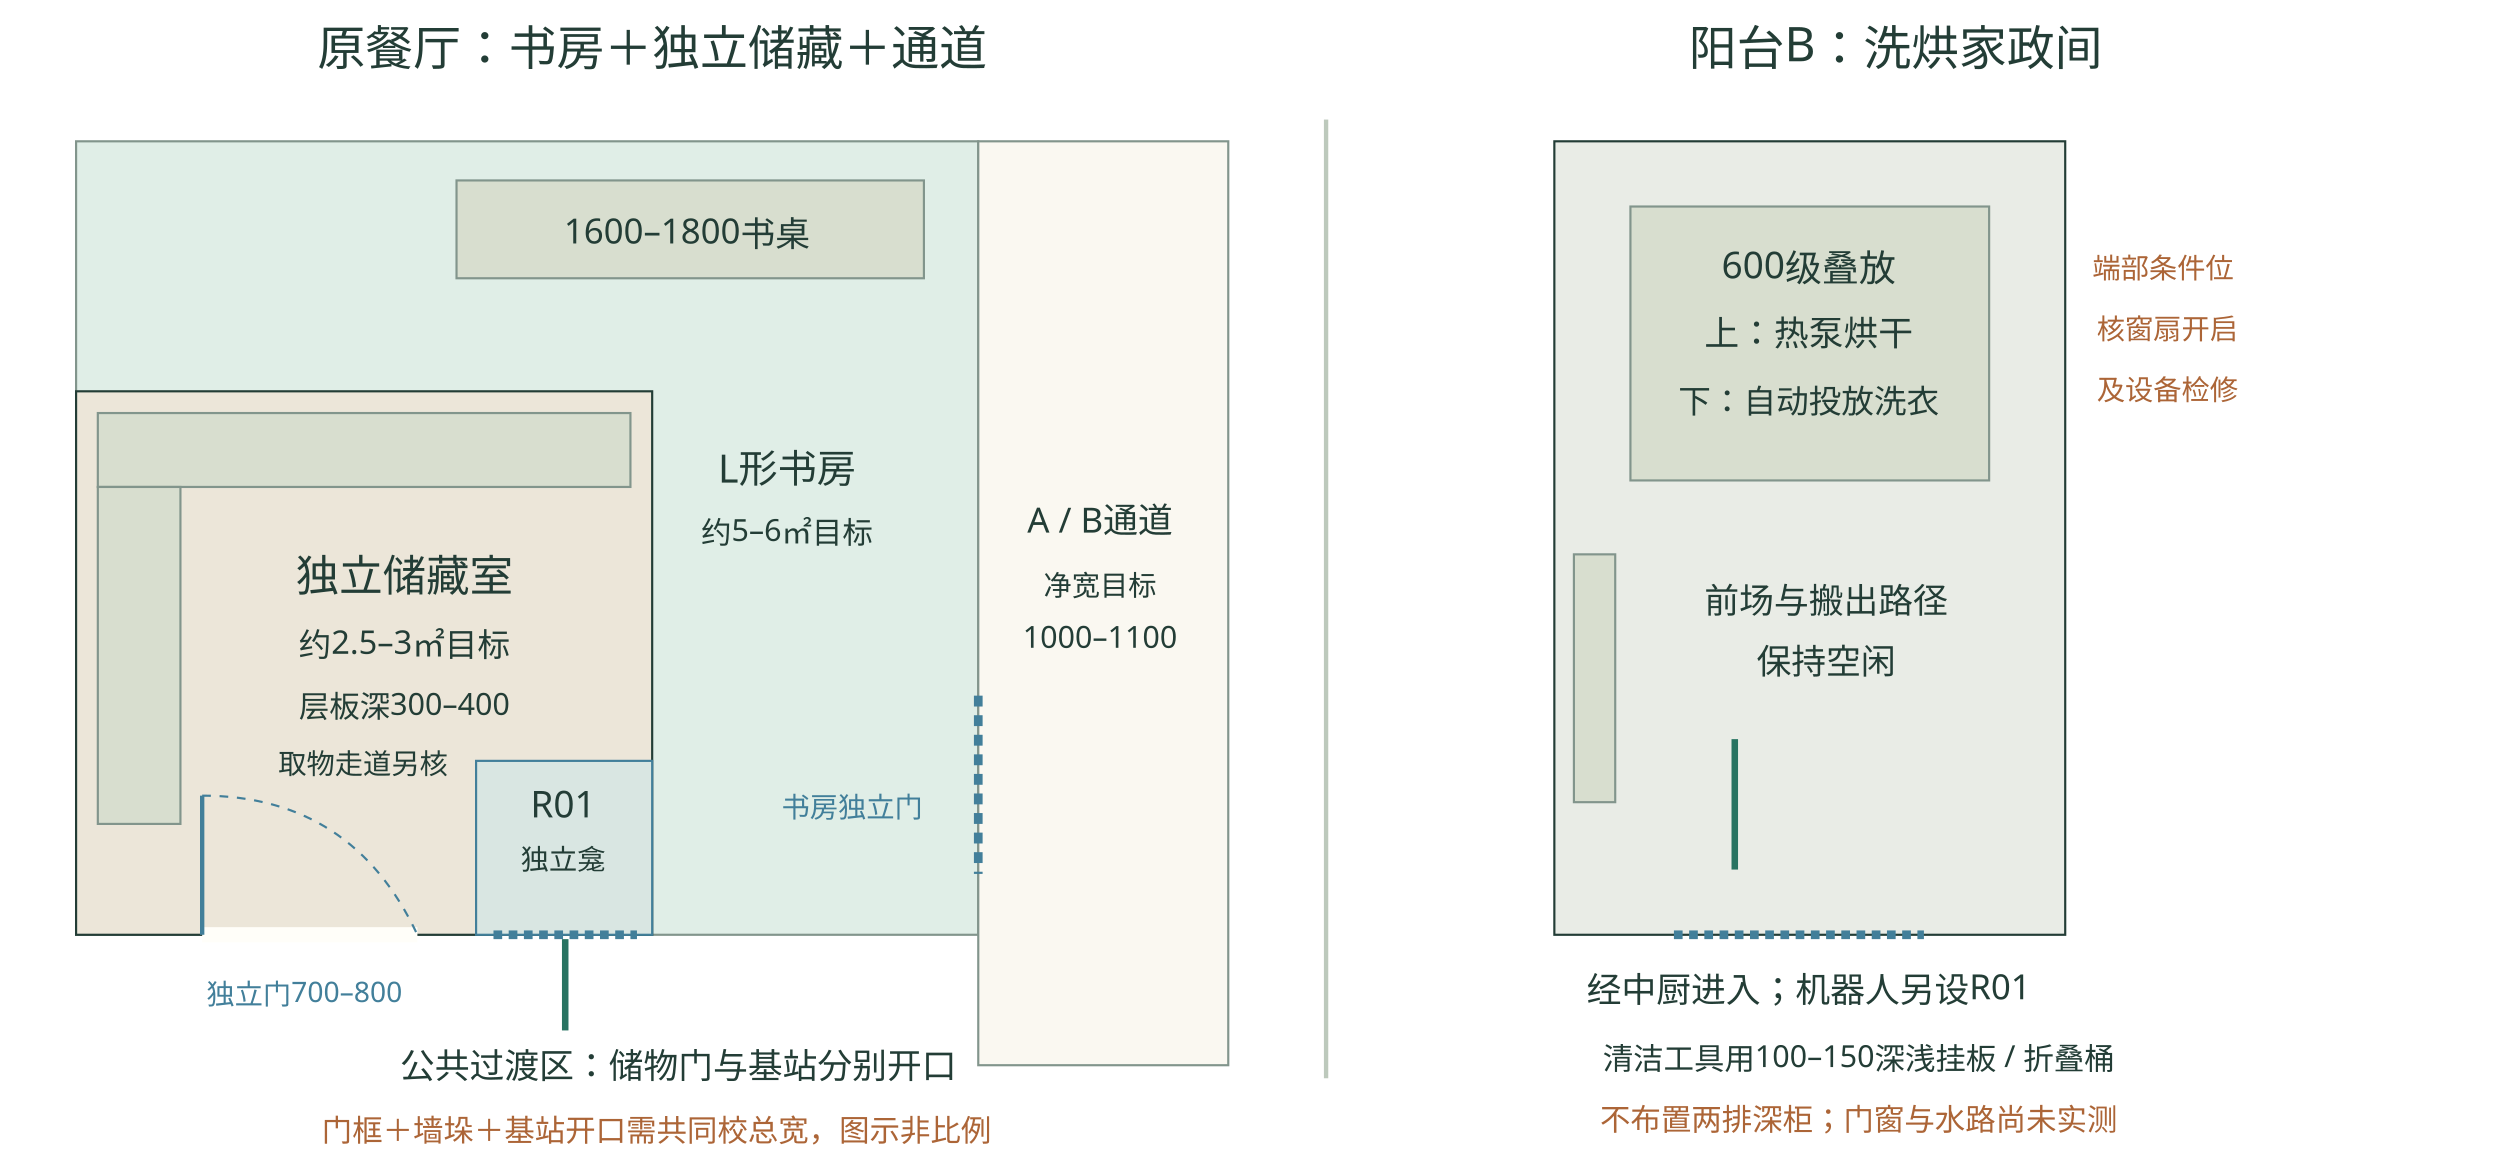
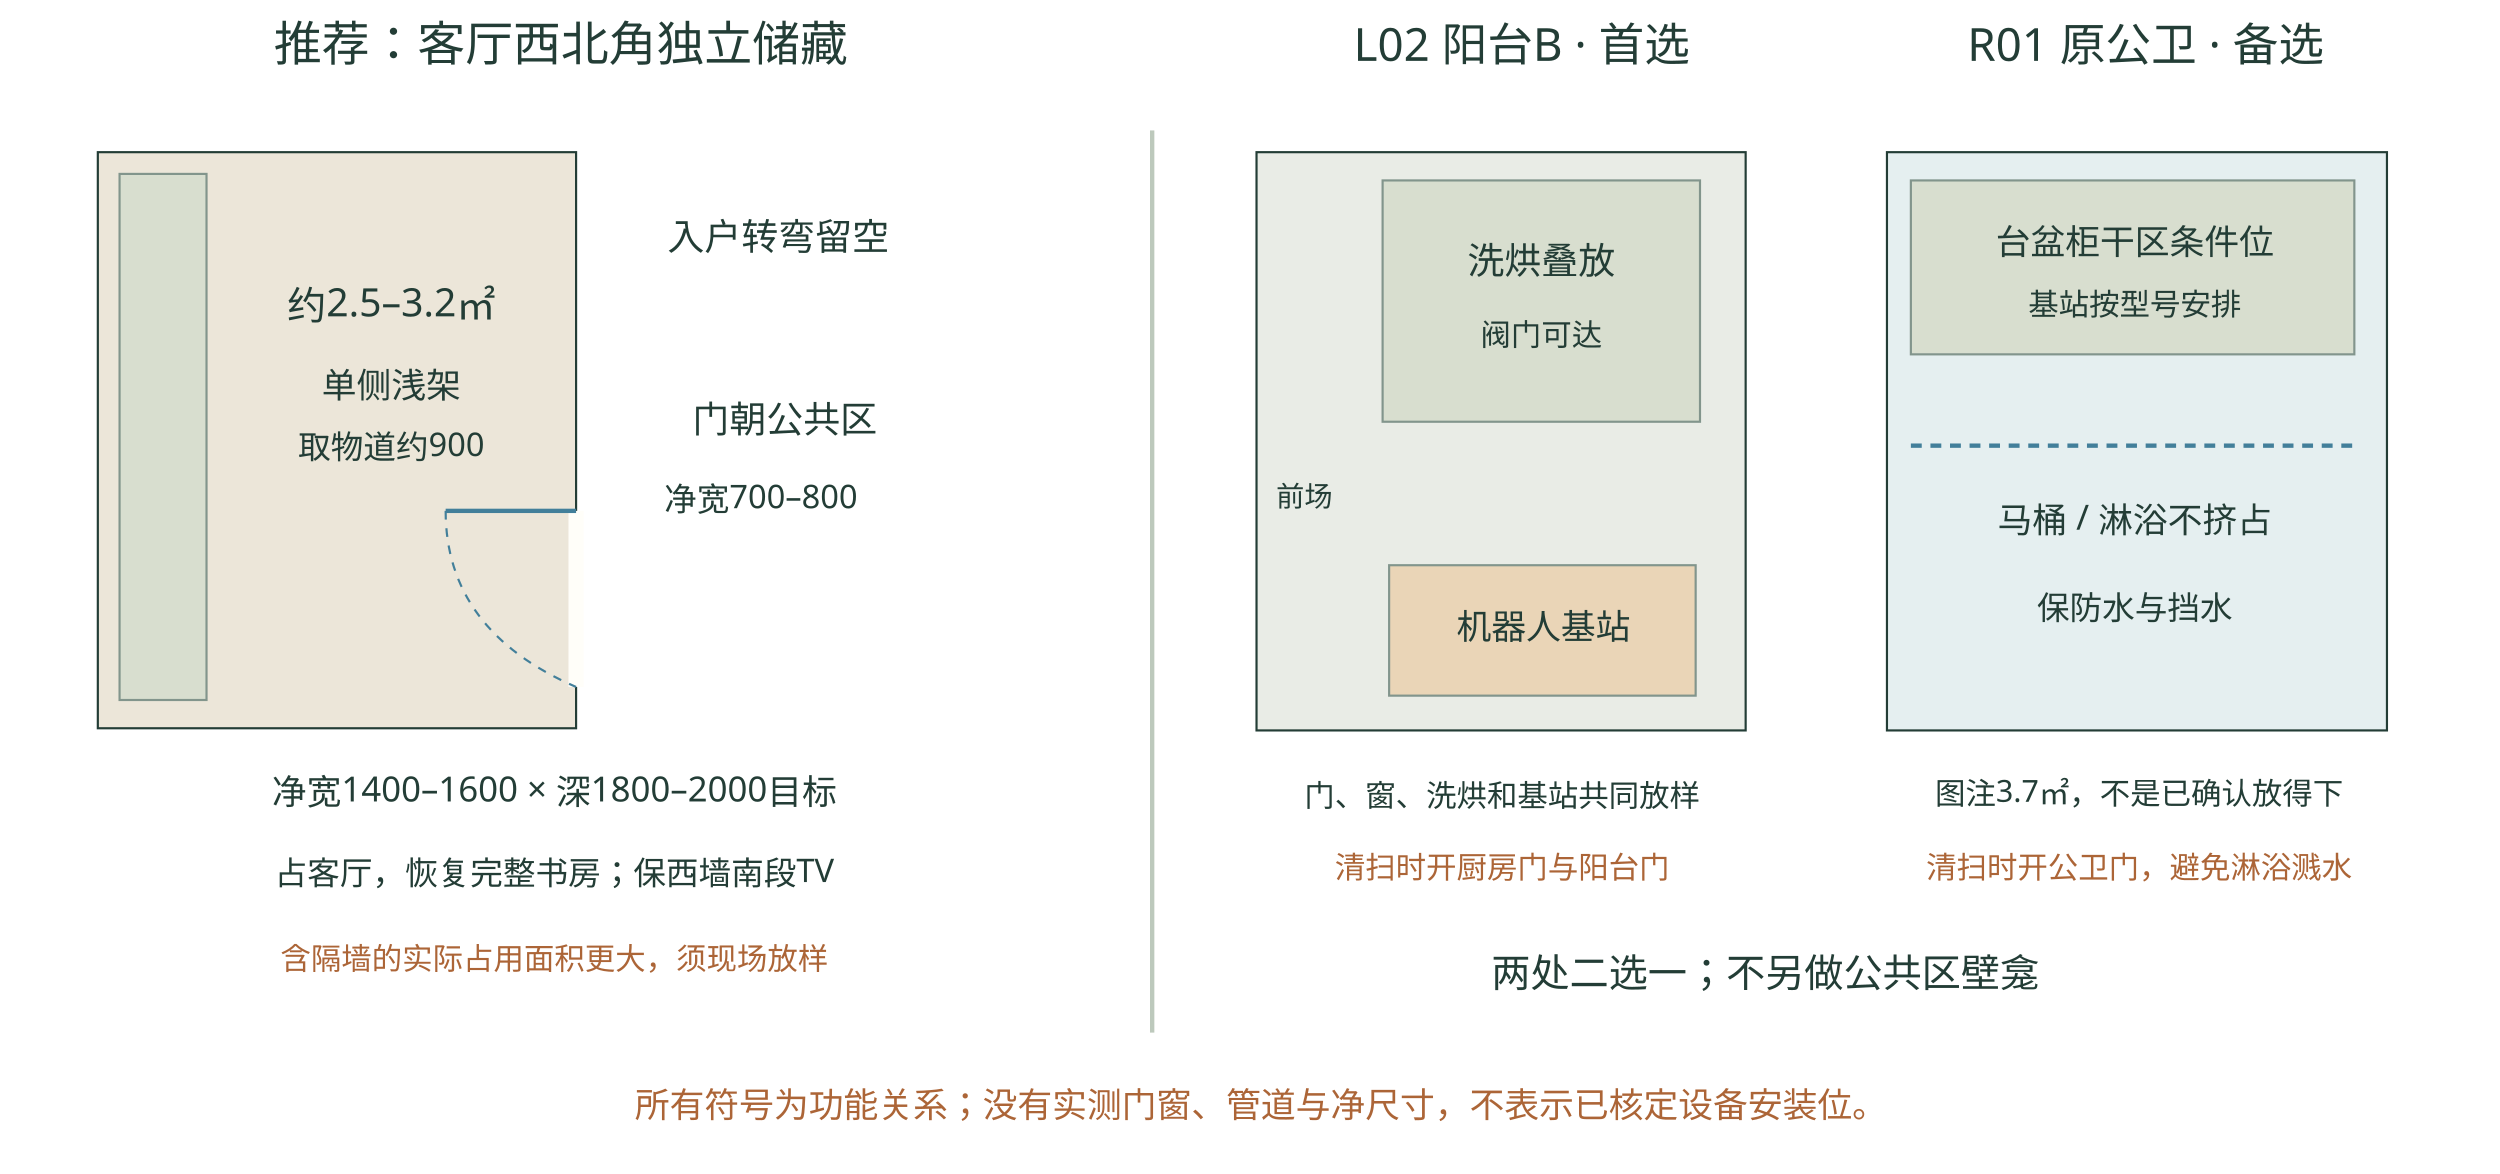
- <svg xmlns="http://www.w3.org/2000/svg" viewBox="0 0 1150 540" role="img" aria-label="原餐厅分出独立储藏室及阳台B洗烘家政间概念">
+ <svg xmlns="http://www.w3.org/2000/svg" viewBox="0 0 1150 540" role="img" aria-label="西北角独立储藏推荐位与两处机器人候选位置">
  <g font-family="Microsoft YaHei, sans-serif">
-     <text x="300" y="30" font-size="22" fill="#233d36" text-anchor="middle">原餐厅：书房＋独立储藏＋通道</text>
-     <rect x="35" y="65" width="415" height="365" rx="0" fill="#e0eee7" stroke="#82958c" />
-     <rect x="450" y="65" width="115" height="425" rx="0" fill="#faf8f1" stroke="#82958c" />
-     <text x="506" y="245" font-size="16" fill="#233d36" text-anchor="middle">A / B通道</text>
-     <text x="506" y="274" font-size="13" fill="#233d36" text-anchor="middle">净宽目标</text>
-     <text x="506" y="298" font-size="14" fill="#233d36" text-anchor="middle">1000–1100</text>
-     <rect x="210" y="83" width="215" height="45" rx="0" fill="#d8decf" stroke="#82958c" />
-     <text x="316" y="112" font-size="16" fill="#233d36" text-anchor="middle">1600–1800书桌</text>
-     <text x="362" y="222" font-size="18" fill="#233d36" text-anchor="middle">L形书房</text>
-     <text x="362" y="250" font-size="14" fill="#233d36" text-anchor="middle">约5–6㎡目标</text>
-     <line x1="450" y1="320" x2="450" y2="402" stroke="#427f9a" stroke-width="4" stroke-dasharray="5 4" />
-     <text x="392" y="376" font-size="13" fill="#427f9a" text-anchor="middle">书房独立门</text>
-     <rect x="35" y="180" width="265" height="250" rx="0" fill="#ece6d9" stroke="#233d36" />
-     <rect x="45" y="190" width="245" height="34" rx="0" fill="#d8decf" stroke="#82958c" />
-     <rect x="45" y="224" width="38" height="155" rx="0" fill="#d8decf" stroke="#82958c" />
-     <text x="186" y="272" font-size="20" fill="#233d36" text-anchor="middle">独立储藏室</text>
-     <text x="186" y="302" font-size="15" fill="#233d36" text-anchor="middle">约2.5–3㎡目标</text>
-     <text x="186" y="330" font-size="14" fill="#233d36" text-anchor="middle">层板深300–400</text>
-     <text x="167" y="356" font-size="13" fill="#233d36" text-anchor="middle">取物走道另核</text>
-     <line x1="93" y1="430" x2="192" y2="430" stroke="#fffef9" stroke-width="7" stroke-dasharray="" />
-     <line x1="93" y1="430" x2="93" y2="366" stroke="#427f9a" stroke-width="2" stroke-dasharray="" />
-     <path d="M93 366 Q162 366 192 430" fill="none" stroke="#427f9a" stroke-dasharray="4 4" />
-     <text x="140" y="462" font-size="13" fill="#427f9a" text-anchor="middle">独立门700–800</text>
-     <rect x="219" y="350" width="81" height="80" rx="0" fill="#d9e6e2" stroke="#427f9a" />
-     <text x="259" y="376" font-size="17" fill="#233d36" text-anchor="middle">R01</text>
-     <text x="259" y="400" font-size="13" fill="#233d36" text-anchor="middle">独立龛</text>
-     <line x1="227" y1="430" x2="293" y2="430" stroke="#427f9a" stroke-width="4" stroke-dasharray="4 3" />
-     <line x1="260" y1="432" x2="260" y2="474" stroke="#287361" stroke-width="3" stroke-dasharray="" />
-     <text x="312" y="496" font-size="16" fill="#233d36" text-anchor="middle">公共过渡区：储物门与基站分别开口</text>
-     <text x="302" y="525" font-size="14" fill="#ac6537" text-anchor="middle">门框＋墙垛＋基站开口需共同校总宽，图示非比例</text>
-     <line x1="610" y1="55" x2="610" y2="496" stroke="#bdc9bc" stroke-width="2" stroke-dasharray="" />
-     <text x="872" y="30" font-size="22" fill="#233d36" text-anchor="middle">阳台B：洗烘家政间</text>
-     <rect x="715" y="65" width="235" height="365" rx="0" fill="#e9ece6" stroke="#233d36" />
-     <rect x="750" y="95" width="165" height="126" rx="0" fill="#d8decf" stroke="#82958c" />
-     <text x="832" y="128" font-size="17" fill="#233d36" text-anchor="middle">600级叠放</text>
-     <text x="832" y="159" font-size="16" fill="#233d36" text-anchor="middle">上：热泵烘干</text>
-     <text x="832" y="190" font-size="15" fill="#233d36" text-anchor="middle">下：自动投放洗衣</text>
-     <rect x="724" y="255" width="19" height="114" rx="0" fill="#d8decf" stroke="#82958c" />
-     <text x="840" y="282" font-size="16" fill="#233d36" text-anchor="middle">前场与搬出路径</text>
-     <text x="840" y="310" font-size="16" fill="#233d36" text-anchor="middle">保持空闲</text>
-     <line x1="798" y1="400" x2="798" y2="340" stroke="#287361" stroke-width="3" stroke-dasharray="" />
-     <line x1="770" y1="430" x2="885" y2="430" stroke="#427f9a" stroke-width="4" stroke-dasharray="4 3" />
-     <text x="995" y="128" font-size="13" fill="#ac6537" text-anchor="middle">端部条件位</text>
-     <text x="997" y="156" font-size="13" fill="#ac6537" text-anchor="middle">核窗扇开启</text>
-     <text x="997" y="184" font-size="13" fill="#ac6537" text-anchor="middle">及设备检修</text>
-     <text x="832" y="461" font-size="16" fill="#233d36" text-anchor="middle">经中厨进入；机器人另设R01</text>
-     <text x="855" y="492" font-size="14" fill="#233d36" text-anchor="middle">清洁工具用100–150深浅挂板 / 折叠桶</text>
-     <text x="855" y="520" font-size="14" fill="#ac6537" text-anchor="middle">不布置两排深柜；门窗与水路尚未实测</text>
+     <text x="258" y="28" font-size="22" fill="#233d36" text-anchor="middle">推荐：客厅西北角独立储藏</text>
+     <rect x="45" y="70" width="220" height="265" rx="0" fill="#ece6d9" stroke="#233d36" />
+     <rect x="55" y="80" width="40" height="242" rx="0" fill="#d8decf" stroke="#82958c" />
+     <text x="180" y="147" font-size="18" fill="#233d36" text-anchor="middle">约2.5–3.2㎡</text>
+     <text x="180" y="183" font-size="16" fill="#233d36" text-anchor="middle">单侧浅架</text>
+     <text x="180" y="211" font-size="15" fill="#233d36" text-anchor="middle">取物道约900</text>
+     <line x1="265" y1="235" x2="265" y2="316" stroke="#fffef9" stroke-width="7" stroke-dasharray="" />
+     <line x1="265" y1="235" x2="205" y2="235" stroke="#427f9a" stroke-width="2" stroke-dasharray="" />
+     <path d="M205 235 Q205 290 265 316" fill="none" stroke="#427f9a" stroke-dasharray="4 4" />
+     <text x="358" y="115" font-size="17" fill="#233d36" text-anchor="middle">入户转弯留空</text>
+     <text x="361" y="199" font-size="17" fill="#233d36" text-anchor="middle">门朝公共区</text>
+     <text x="350" y="235" font-size="15" fill="#233d36" text-anchor="middle">净宽700–800</text>
+     <text x="255" y="370" font-size="16" fill="#233d36" text-anchor="middle">净宽1400–1600 × 深1800–2000目标</text>
+     <text x="255" y="407" font-size="15" fill="#233d36" text-anchor="middle">占客厅，恢复完整书房；保西墙南段TV</text>
+     <text x="255" y="446" font-size="14" fill="#ac6537" text-anchor="middle">含隔墙的实际占用面积更大，须现场放样</text>
+     <line x1="530" y1="60" x2="530" y2="475" stroke="#bdc9bc" stroke-width="2" stroke-dasharray="" />
+     <text x="700" y="28" font-size="21" fill="#233d36" text-anchor="middle">L02 阳台B · 首选</text>
+     <rect x="578" y="70" width="225" height="266" rx="0" fill="#e9ece6" stroke="#233d36" />
+     <rect x="636" y="83" width="146" height="111" rx="0" fill="#d8decf" stroke="#82958c" />
+     <text x="709" y="126" font-size="17" fill="#233d36" text-anchor="middle">洗烘叠放</text>
+     <text x="709" y="159" font-size="14" fill="#233d36" text-anchor="middle">阀门可达</text>
+     <rect x="639" y="260" width="141" height="60" rx="0" fill="#ead5b7" stroke="#82958c" />
+     <text x="710" y="294" font-size="16" fill="#233d36" text-anchor="middle">机器人基站</text>
+     <text x="600" y="233" font-size="13" fill="#233d36" text-anchor="middle">前场</text>
+     <text x="691" y="371" font-size="14" fill="#233d36" text-anchor="middle">门、窗、洗烘和基站共同放样</text>
+     <text x="691" y="404" font-size="14" fill="#ac6537" text-anchor="middle">清扫时开厨房门与阳台门</text>
+     <text x="987" y="28" font-size="21" fill="#233d36" text-anchor="middle">R01 原公卫 · 备选</text>
+     <rect x="868" y="70" width="230" height="266" rx="0" fill="#e5eff0" stroke="#233d36" />
+     <rect x="879" y="83" width="204" height="80" rx="0" fill="#d8decf" stroke="#82958c" />
+     <text x="982" y="117" font-size="16" fill="#233d36" text-anchor="middle">台盆柜干区条件位</text>
+     <text x="982" y="145" font-size="14" fill="#233d36" text-anchor="middle">基站按型号安排</text>
+     <line x1="879" y1="205" x2="1085" y2="205" stroke="#427f9a" stroke-width="2" stroke-dasharray="5 4" />
+     <text x="982" y="245" font-size="16" fill="#233d36" text-anchor="middle">马桶 / 淋浴不挤占</text>
+     <text x="982" y="285" font-size="15" fill="#233d36" text-anchor="middle">保防水与挡水</text>
+     <text x="984" y="370" font-size="14" fill="#233d36" text-anchor="middle">图注3.7㎡，不是已确认放得下</text>
+     <text x="984" y="404" font-size="14" fill="#ac6537" text-anchor="middle">清扫时开公卫门，避免淋浴溅水</text>
+     <text x="812" y="454" font-size="18" fill="#233d36" text-anchor="middle">两处二选一；不另做公共区壁龛</text>
+     <text x="580" y="514" font-size="16" fill="#ac6537" text-anchor="middle">所有符号为功能关系；没有实测门窗、管道与净尺寸，不表示已核定设备安装位。</text>
  </g>
</svg>
